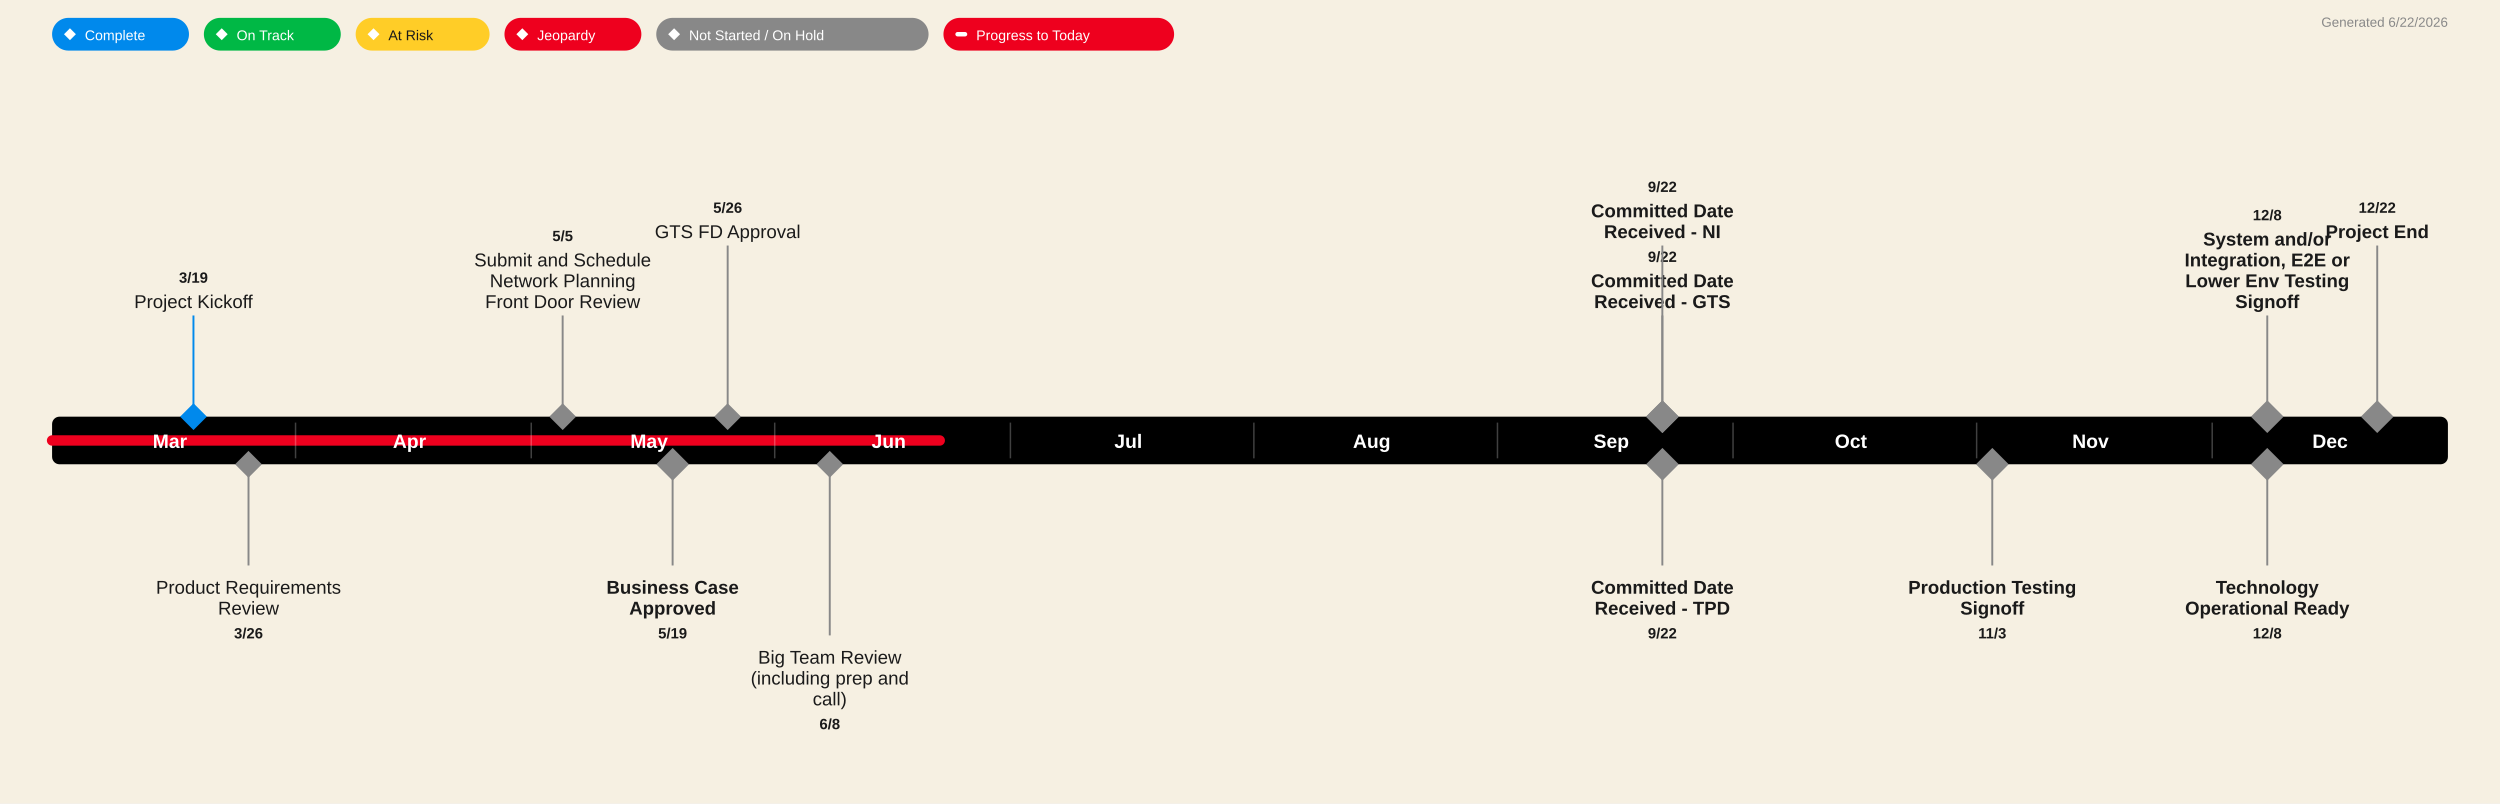
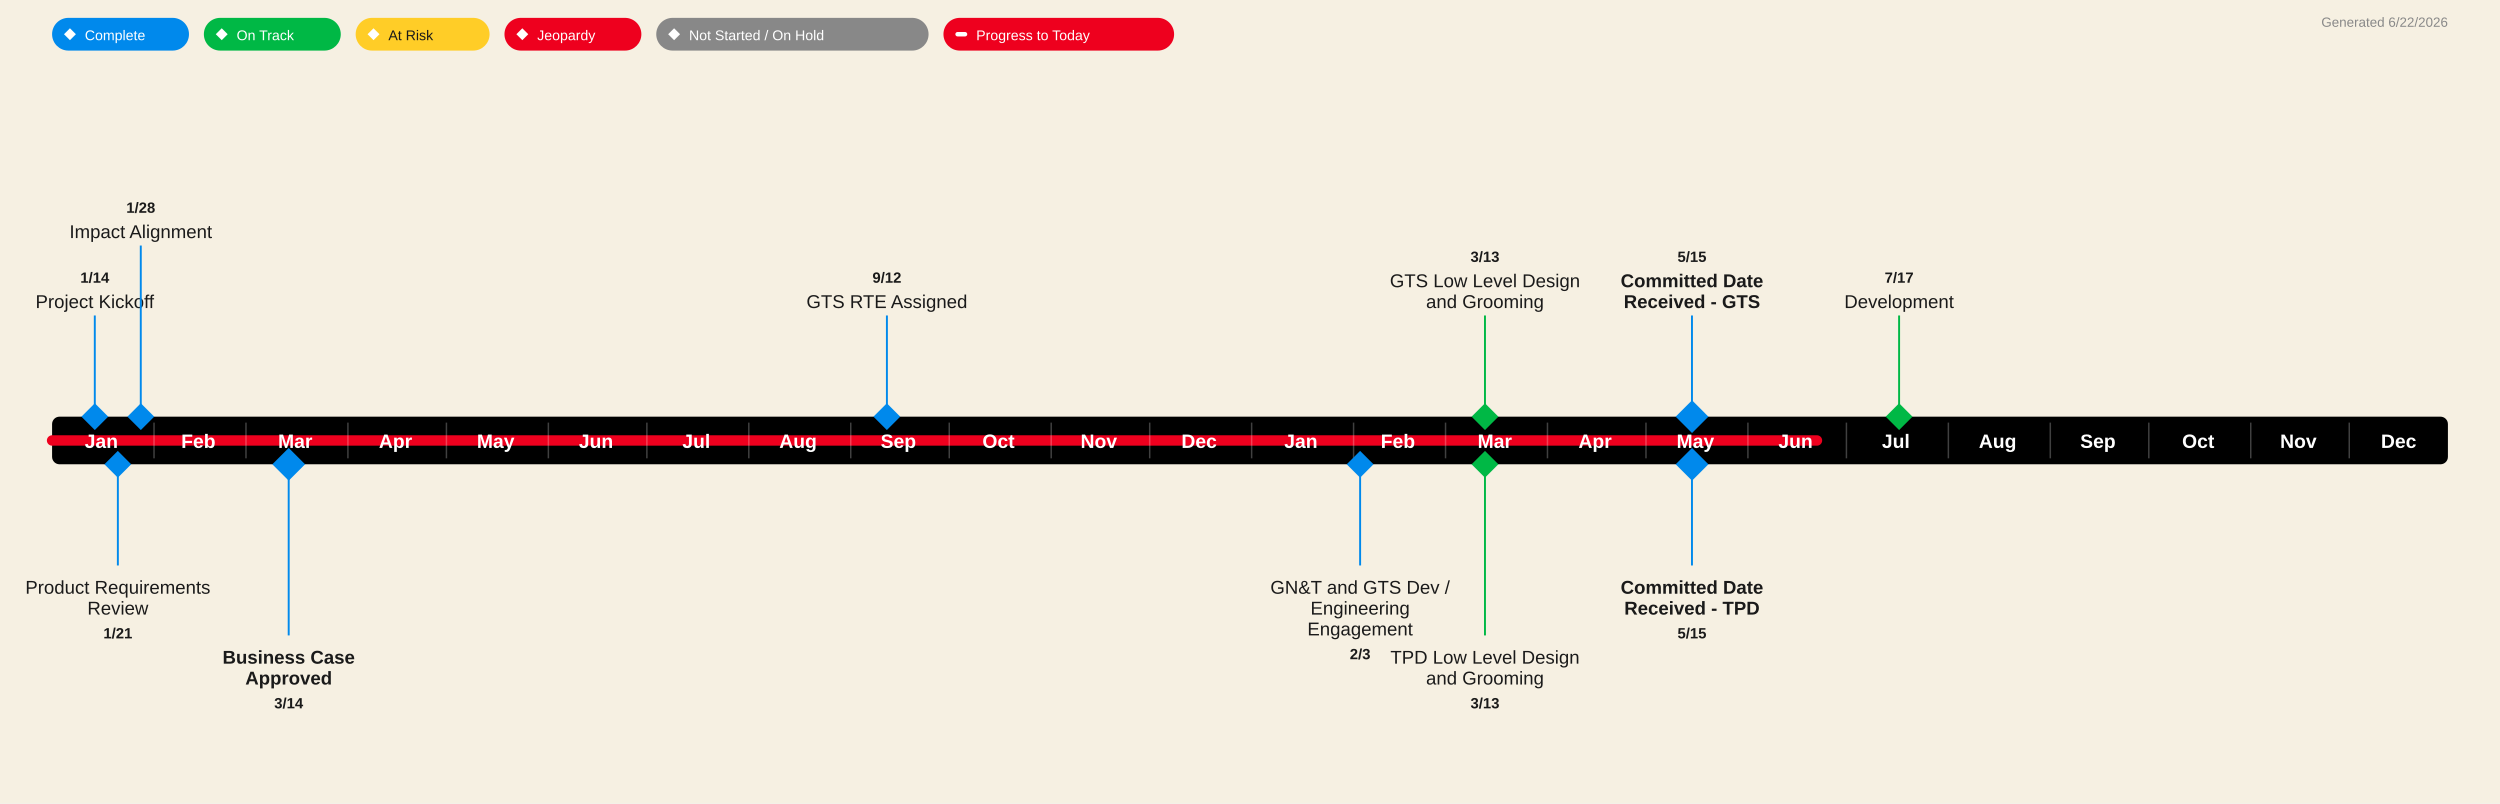
<svg xmlns="http://www.w3.org/2000/svg" width="1680" height="540" viewBox="0 0 1680 540">
  <rect width="1680" height="540" fill="#F6F0E2" />
  <text x="1645.0" y="18.0" text-anchor="end" font-size="9" font-weight="normal" fill="#888888" font-family="Calibri,Arial,sans-serif">Generated 6/22/2026</text>
  <rect x="35" y="280" width="1610" height="32" fill="#000000" rx="5" />
-   <line x1="35" y1="296.0" x2="631.5" y2="296.0" stroke="#EE001E" stroke-width="7" stroke-linecap="round" />
-   <text x="114.2" y="301.0" text-anchor="middle" font-size="13" font-weight="bold" fill="#ffffff" font-family="Calibri,Arial,sans-serif">Mar</text>
-   <line x1="198.6" y1="284" x2="198.6" y2="308" stroke="rgba(255,255,255,0.25)" stroke-width="1" />
-   <text x="275.2" y="301.0" text-anchor="middle" font-size="13" font-weight="bold" fill="#ffffff" font-family="Calibri,Arial,sans-serif">Apr</text>
-   <line x1="357.0" y1="284" x2="357.0" y2="308" stroke="rgba(255,255,255,0.25)" stroke-width="1" />
-   <text x="436.2" y="301.0" text-anchor="middle" font-size="13" font-weight="bold" fill="#ffffff" font-family="Calibri,Arial,sans-serif">May</text>
-   <line x1="520.6" y1="284" x2="520.6" y2="308" stroke="rgba(255,255,255,0.25)" stroke-width="1" />
-   <text x="597.2" y="301.0" text-anchor="middle" font-size="13" font-weight="bold" fill="#ffffff" font-family="Calibri,Arial,sans-serif">Jun</text>
-   <line x1="679.0" y1="284" x2="679.0" y2="308" stroke="rgba(255,255,255,0.25)" stroke-width="1" />
-   <text x="758.2" y="301.0" text-anchor="middle" font-size="13" font-weight="bold" fill="#ffffff" font-family="Calibri,Arial,sans-serif">Jul</text>
-   <line x1="842.6" y1="284" x2="842.6" y2="308" stroke="rgba(255,255,255,0.25)" stroke-width="1" />
-   <text x="921.8" y="301.0" text-anchor="middle" font-size="13" font-weight="bold" fill="#ffffff" font-family="Calibri,Arial,sans-serif">Aug</text>
-   <line x1="1006.3" y1="284" x2="1006.3" y2="308" stroke="rgba(255,255,255,0.25)" stroke-width="1" />
-   <text x="1082.8" y="301.0" text-anchor="middle" font-size="13" font-weight="bold" fill="#ffffff" font-family="Calibri,Arial,sans-serif">Sep</text>
-   <line x1="1164.6" y1="284" x2="1164.6" y2="308" stroke="rgba(255,255,255,0.25)" stroke-width="1" />
-   <text x="1243.8" y="301.0" text-anchor="middle" font-size="13" font-weight="bold" fill="#ffffff" font-family="Calibri,Arial,sans-serif">Oct</text>
-   <line x1="1328.3" y1="284" x2="1328.3" y2="308" stroke="rgba(255,255,255,0.25)" stroke-width="1" />
-   <text x="1404.8" y="301.0" text-anchor="middle" font-size="13" font-weight="bold" fill="#ffffff" font-family="Calibri,Arial,sans-serif">Nov</text>
-   <line x1="1486.6" y1="284" x2="1486.6" y2="308" stroke="rgba(255,255,255,0.25)" stroke-width="1" />
-   <text x="1565.8" y="301.0" text-anchor="middle" font-size="13" font-weight="bold" fill="#ffffff" font-family="Calibri,Arial,sans-serif">Dec</text>
-   <line x1="130.0" y1="280" x2="130.0" y2="212" stroke="#0089EC" stroke-width="1.3" />
-   <polygon points="130.016,271 139.016,280 130.016,289 121.016,280" fill="#0089EC" />
-   <text x="130.0" y="207.0" text-anchor="middle" font-size="12.5" font-weight="normal" fill="#1a1a1a" font-family="Calibri,Arial,sans-serif">Project Kickoff</text>
-   <text x="130.0" y="190.0" text-anchor="middle" font-size="10" font-weight="bold" fill="#1a1a1a" font-family="Calibri,Arial,sans-serif">3/19</text>
-   <line x1="167.0" y1="312" x2="167.0" y2="380" stroke="#888888" stroke-width="1.3" />
-   <polygon points="166.967,303 175.967,312 166.967,321 157.967,312" fill="#888888" />
-   <text x="167.0" y="399.0" text-anchor="middle" font-size="12.5" font-weight="normal" fill="#1a1a1a" font-family="Calibri,Arial,sans-serif">Product Requirements</text>
-   <text x="167.0" y="413.0" text-anchor="middle" font-size="12.5" font-weight="normal" fill="#1a1a1a" font-family="Calibri,Arial,sans-serif">Review</text>
-   <text x="167.0" y="429.0" text-anchor="middle" font-size="10" font-weight="bold" fill="#1a1a1a" font-family="Calibri,Arial,sans-serif">3/26</text>
-   <line x1="378.1" y1="280" x2="378.1" y2="212" stroke="#888888" stroke-width="1.3" />
-   <polygon points="378.115,271 387.115,280 378.115,289 369.115,280" fill="#888888" />
-   <text x="378.1" y="179.0" text-anchor="middle" font-size="12.5" font-weight="normal" fill="#1a1a1a" font-family="Calibri,Arial,sans-serif">Submit and Schedule</text>
-   <text x="378.1" y="193.0" text-anchor="middle" font-size="12.5" font-weight="normal" fill="#1a1a1a" font-family="Calibri,Arial,sans-serif">Network Planning</text>
-   <text x="378.1" y="207.0" text-anchor="middle" font-size="12.5" font-weight="normal" fill="#1a1a1a" font-family="Calibri,Arial,sans-serif">Front Door Review</text>
-   <text x="378.1" y="162.0" text-anchor="middle" font-size="10" font-weight="bold" fill="#1a1a1a" font-family="Calibri,Arial,sans-serif">5/5</text>
-   <line x1="452.0" y1="312" x2="452.0" y2="380" stroke="#888888" stroke-width="1.3" />
-   <polygon points="452.016,301 463.016,312 452.016,323 441.016,312" fill="#888888" />
-   <text x="452.0" y="399.0" text-anchor="middle" font-size="12.5" font-weight="bold" fill="#1a1a1a" font-family="Calibri,Arial,sans-serif">Business Case</text>
-   <text x="452.0" y="413.0" text-anchor="middle" font-size="12.5" font-weight="bold" fill="#1a1a1a" font-family="Calibri,Arial,sans-serif">Approved</text>
-   <text x="452.0" y="429.0" text-anchor="middle" font-size="10" font-weight="bold" fill="#1a1a1a" font-family="Calibri,Arial,sans-serif">5/19</text>
-   <line x1="489.0" y1="280" x2="489.0" y2="165" stroke="#888888" stroke-width="1.3" />
-   <polygon points="488.967,271 497.967,280 488.967,289 479.967,280" fill="#888888" />
-   <text x="489.0" y="160.0" text-anchor="middle" font-size="12.5" font-weight="normal" fill="#1a1a1a" font-family="Calibri,Arial,sans-serif">GTS FD Approval</text>
-   <text x="489.0" y="143.0" text-anchor="middle" font-size="10" font-weight="bold" fill="#1a1a1a" font-family="Calibri,Arial,sans-serif">5/26</text>
-   <line x1="557.6" y1="312" x2="557.6" y2="427" stroke="#888888" stroke-width="1.3" />
-   <polygon points="557.59,303 566.59,312 557.59,321 548.59,312" fill="#888888" />
-   <text x="557.6" y="446.0" text-anchor="middle" font-size="12.5" font-weight="normal" fill="#1a1a1a" font-family="Calibri,Arial,sans-serif">Big Team Review</text>
-   <text x="557.6" y="460.0" text-anchor="middle" font-size="12.5" font-weight="normal" fill="#1a1a1a" font-family="Calibri,Arial,sans-serif">(including prep and</text>
-   <text x="557.6" y="474.0" text-anchor="middle" font-size="12.5" font-weight="normal" fill="#1a1a1a" font-family="Calibri,Arial,sans-serif">call)</text>
-   <text x="557.6" y="490.0" text-anchor="middle" font-size="10" font-weight="bold" fill="#1a1a1a" font-family="Calibri,Arial,sans-serif">6/8</text>
-   <line x1="1117.1" y1="280" x2="1117.1" y2="212" stroke="#888888" stroke-width="1.3" />
-   <polygon points="1117.131,269 1128.131,280 1117.131,291 1106.131,280" fill="#888888" />
-   <text x="1117.1" y="193.0" text-anchor="middle" font-size="12.5" font-weight="bold" fill="#1a1a1a" font-family="Calibri,Arial,sans-serif">Committed Date</text>
-   <text x="1117.1" y="207.0" text-anchor="middle" font-size="12.5" font-weight="bold" fill="#1a1a1a" font-family="Calibri,Arial,sans-serif">Received - GTS</text>
-   <text x="1117.1" y="176.0" text-anchor="middle" font-size="10" font-weight="bold" fill="#1a1a1a" font-family="Calibri,Arial,sans-serif">9/22</text>
-   <line x1="1117.1" y1="312" x2="1117.1" y2="380" stroke="#888888" stroke-width="1.3" />
-   <polygon points="1117.131,301 1128.131,312 1117.131,323 1106.131,312" fill="#888888" />
-   <text x="1117.1" y="399.0" text-anchor="middle" font-size="12.5" font-weight="bold" fill="#1a1a1a" font-family="Calibri,Arial,sans-serif">Committed Date</text>
-   <text x="1117.1" y="413.0" text-anchor="middle" font-size="12.5" font-weight="bold" fill="#1a1a1a" font-family="Calibri,Arial,sans-serif">Received - TPD</text>
-   <text x="1117.1" y="429.0" text-anchor="middle" font-size="10" font-weight="bold" fill="#1a1a1a" font-family="Calibri,Arial,sans-serif">9/22</text>
-   <line x1="1117.1" y1="280" x2="1117.1" y2="165" stroke="#888888" stroke-width="1.3" />
-   <polygon points="1117.131,269 1128.131,280 1117.131,291 1106.131,280" fill="#888888" />
-   <text x="1117.1" y="146.0" text-anchor="middle" font-size="12.5" font-weight="bold" fill="#1a1a1a" font-family="Calibri,Arial,sans-serif">Committed Date</text>
-   <text x="1117.1" y="160.0" text-anchor="middle" font-size="12.5" font-weight="bold" fill="#1a1a1a" font-family="Calibri,Arial,sans-serif">Received - NI</text>
-   <text x="1117.1" y="129.0" text-anchor="middle" font-size="10" font-weight="bold" fill="#1a1a1a" font-family="Calibri,Arial,sans-serif">9/22</text>
-   <line x1="1338.8" y1="312" x2="1338.8" y2="380" stroke="#888888" stroke-width="1.3" />
-   <polygon points="1338.836,301 1349.836,312 1338.836,323 1327.836,312" fill="#888888" />
-   <text x="1338.8" y="399.0" text-anchor="middle" font-size="12.5" font-weight="bold" fill="#1a1a1a" font-family="Calibri,Arial,sans-serif">Production Testing</text>
-   <text x="1338.8" y="413.0" text-anchor="middle" font-size="12.5" font-weight="bold" fill="#1a1a1a" font-family="Calibri,Arial,sans-serif">Signoff</text>
-   <text x="1338.8" y="429.0" text-anchor="middle" font-size="10" font-weight="bold" fill="#1a1a1a" font-family="Calibri,Arial,sans-serif">11/3</text>
-   <line x1="1523.6" y1="280" x2="1523.6" y2="212" stroke="#888888" stroke-width="1.3" />
-   <polygon points="1523.59,269 1534.59,280 1523.59,291 1512.59,280" fill="#888888" />
-   <text x="1523.6" y="165.0" text-anchor="middle" font-size="12.5" font-weight="bold" fill="#1a1a1a" font-family="Calibri,Arial,sans-serif">System and/or</text>
-   <text x="1523.6" y="179.0" text-anchor="middle" font-size="12.5" font-weight="bold" fill="#1a1a1a" font-family="Calibri,Arial,sans-serif">Integration, E2E or</text>
-   <text x="1523.6" y="193.0" text-anchor="middle" font-size="12.5" font-weight="bold" fill="#1a1a1a" font-family="Calibri,Arial,sans-serif">Lower Env  Testing</text>
-   <text x="1523.6" y="207.0" text-anchor="middle" font-size="12.5" font-weight="bold" fill="#1a1a1a" font-family="Calibri,Arial,sans-serif">Signoff</text>
-   <text x="1523.6" y="148.0" text-anchor="middle" font-size="10" font-weight="bold" fill="#1a1a1a" font-family="Calibri,Arial,sans-serif">12/8</text>
-   <line x1="1523.6" y1="312" x2="1523.6" y2="380" stroke="#888888" stroke-width="1.3" />
-   <polygon points="1523.59,301 1534.59,312 1523.59,323 1512.59,312" fill="#888888" />
-   <text x="1523.6" y="399.0" text-anchor="middle" font-size="12.5" font-weight="bold" fill="#1a1a1a" font-family="Calibri,Arial,sans-serif">Technology</text>
-   <text x="1523.6" y="413.0" text-anchor="middle" font-size="12.5" font-weight="bold" fill="#1a1a1a" font-family="Calibri,Arial,sans-serif">Operational Ready</text>
-   <text x="1523.6" y="429.0" text-anchor="middle" font-size="10" font-weight="bold" fill="#1a1a1a" font-family="Calibri,Arial,sans-serif">12/8</text>
-   <line x1="1597.5" y1="280" x2="1597.5" y2="165" stroke="#888888" stroke-width="1.3" />
-   <polygon points="1597.492,269 1608.492,280 1597.492,291 1586.492,280" fill="#888888" />
-   <text x="1597.5" y="160.0" text-anchor="middle" font-size="12.5" font-weight="bold" fill="#1a1a1a" font-family="Calibri,Arial,sans-serif">Project End</text>
-   <text x="1597.5" y="143.0" text-anchor="middle" font-size="10" font-weight="bold" fill="#1a1a1a" font-family="Calibri,Arial,sans-serif">12/22</text>
+   <line x1="35" y1="296.0" x2="1221.0" y2="296.0" stroke="#EE001E" stroke-width="7" stroke-linecap="round" />
+   <text x="68.1" y="301.0" text-anchor="middle" font-size="13" font-weight="bold" fill="#ffffff" font-family="Calibri,Arial,sans-serif">Jan</text>
+   <line x1="103.5" y1="284" x2="103.5" y2="308" stroke="rgba(255,255,255,0.25)" stroke-width="1" />
+   <text x="133.3" y="301.0" text-anchor="middle" font-size="13" font-weight="bold" fill="#ffffff" font-family="Calibri,Arial,sans-serif">Feb</text>
+   <line x1="165.3" y1="284" x2="165.3" y2="308" stroke="rgba(255,255,255,0.25)" stroke-width="1" />
+   <text x="198.4" y="301.0" text-anchor="middle" font-size="13" font-weight="bold" fill="#ffffff" font-family="Calibri,Arial,sans-serif">Mar</text>
+   <line x1="233.8" y1="284" x2="233.8" y2="308" stroke="rgba(255,255,255,0.25)" stroke-width="1" />
+   <text x="265.8" y="301.0" text-anchor="middle" font-size="13" font-weight="bold" fill="#ffffff" font-family="Calibri,Arial,sans-serif">Apr</text>
+   <line x1="300.0" y1="284" x2="300.0" y2="308" stroke="rgba(255,255,255,0.25)" stroke-width="1" />
+   <text x="333.1" y="301.0" text-anchor="middle" font-size="13" font-weight="bold" fill="#ffffff" font-family="Calibri,Arial,sans-serif">May</text>
+   <line x1="368.5" y1="284" x2="368.5" y2="308" stroke="rgba(255,255,255,0.25)" stroke-width="1" />
+   <text x="400.5" y="301.0" text-anchor="middle" font-size="13" font-weight="bold" fill="#ffffff" font-family="Calibri,Arial,sans-serif">Jun</text>
+   <line x1="434.7" y1="284" x2="434.7" y2="308" stroke="rgba(255,255,255,0.25)" stroke-width="1" />
+   <text x="467.9" y="301.0" text-anchor="middle" font-size="13" font-weight="bold" fill="#ffffff" font-family="Calibri,Arial,sans-serif">Jul</text>
+   <line x1="503.2" y1="284" x2="503.2" y2="308" stroke="rgba(255,255,255,0.25)" stroke-width="1" />
+   <text x="536.3" y="301.0" text-anchor="middle" font-size="13" font-weight="bold" fill="#ffffff" font-family="Calibri,Arial,sans-serif">Aug</text>
+   <line x1="571.7" y1="284" x2="571.7" y2="308" stroke="rgba(255,255,255,0.25)" stroke-width="1" />
+   <text x="603.7" y="301.0" text-anchor="middle" font-size="13" font-weight="bold" fill="#ffffff" font-family="Calibri,Arial,sans-serif">Sep</text>
+   <line x1="637.9" y1="284" x2="637.9" y2="308" stroke="rgba(255,255,255,0.25)" stroke-width="1" />
+   <text x="671.0" y="301.0" text-anchor="middle" font-size="13" font-weight="bold" fill="#ffffff" font-family="Calibri,Arial,sans-serif">Oct</text>
+   <line x1="706.4" y1="284" x2="706.4" y2="308" stroke="rgba(255,255,255,0.25)" stroke-width="1" />
+   <text x="738.4" y="301.0" text-anchor="middle" font-size="13" font-weight="bold" fill="#ffffff" font-family="Calibri,Arial,sans-serif">Nov</text>
+   <line x1="772.6" y1="284" x2="772.6" y2="308" stroke="rgba(255,255,255,0.25)" stroke-width="1" />
+   <text x="805.8" y="301.0" text-anchor="middle" font-size="13" font-weight="bold" fill="#ffffff" font-family="Calibri,Arial,sans-serif">Dec</text>
+   <line x1="841.1" y1="284" x2="841.1" y2="308" stroke="rgba(255,255,255,0.25)" stroke-width="1" />
+   <text x="874.2" y="301.0" text-anchor="middle" font-size="13" font-weight="bold" fill="#ffffff" font-family="Calibri,Arial,sans-serif">Jan</text>
+   <line x1="909.6" y1="284" x2="909.6" y2="308" stroke="rgba(255,255,255,0.25)" stroke-width="1" />
+   <text x="939.4" y="301.0" text-anchor="middle" font-size="13" font-weight="bold" fill="#ffffff" font-family="Calibri,Arial,sans-serif">Feb</text>
+   <line x1="971.4" y1="284" x2="971.4" y2="308" stroke="rgba(255,255,255,0.25)" stroke-width="1" />
+   <text x="1004.5" y="301.0" text-anchor="middle" font-size="13" font-weight="bold" fill="#ffffff" font-family="Calibri,Arial,sans-serif">Mar</text>
+   <line x1="1039.9" y1="284" x2="1039.9" y2="308" stroke="rgba(255,255,255,0.25)" stroke-width="1" />
+   <text x="1071.9" y="301.0" text-anchor="middle" font-size="13" font-weight="bold" fill="#ffffff" font-family="Calibri,Arial,sans-serif">Apr</text>
+   <line x1="1106.1" y1="284" x2="1106.1" y2="308" stroke="rgba(255,255,255,0.25)" stroke-width="1" />
+   <text x="1139.3" y="301.0" text-anchor="middle" font-size="13" font-weight="bold" fill="#ffffff" font-family="Calibri,Arial,sans-serif">May</text>
+   <line x1="1174.6" y1="284" x2="1174.6" y2="308" stroke="rgba(255,255,255,0.25)" stroke-width="1" />
+   <text x="1206.6" y="301.0" text-anchor="middle" font-size="13" font-weight="bold" fill="#ffffff" font-family="Calibri,Arial,sans-serif">Jun</text>
+   <line x1="1240.8" y1="284" x2="1240.8" y2="308" stroke="rgba(255,255,255,0.25)" stroke-width="1" />
+   <text x="1274.0" y="301.0" text-anchor="middle" font-size="13" font-weight="bold" fill="#ffffff" font-family="Calibri,Arial,sans-serif">Jul</text>
+   <line x1="1309.3" y1="284" x2="1309.3" y2="308" stroke="rgba(255,255,255,0.25)" stroke-width="1" />
+   <text x="1342.4" y="301.0" text-anchor="middle" font-size="13" font-weight="bold" fill="#ffffff" font-family="Calibri,Arial,sans-serif">Aug</text>
+   <line x1="1377.8" y1="284" x2="1377.8" y2="308" stroke="rgba(255,255,255,0.25)" stroke-width="1" />
+   <text x="1409.8" y="301.0" text-anchor="middle" font-size="13" font-weight="bold" fill="#ffffff" font-family="Calibri,Arial,sans-serif">Sep</text>
+   <line x1="1444.0" y1="284" x2="1444.0" y2="308" stroke="rgba(255,255,255,0.25)" stroke-width="1" />
+   <text x="1477.2" y="301.0" text-anchor="middle" font-size="13" font-weight="bold" fill="#ffffff" font-family="Calibri,Arial,sans-serif">Oct</text>
+   <line x1="1512.5" y1="284" x2="1512.5" y2="308" stroke="rgba(255,255,255,0.25)" stroke-width="1" />
+   <text x="1544.5" y="301.0" text-anchor="middle" font-size="13" font-weight="bold" fill="#ffffff" font-family="Calibri,Arial,sans-serif">Nov</text>
+   <line x1="1578.7" y1="284" x2="1578.7" y2="308" stroke="rgba(255,255,255,0.25)" stroke-width="1" />
+   <text x="1611.9" y="301.0" text-anchor="middle" font-size="13" font-weight="bold" fill="#ffffff" font-family="Calibri,Arial,sans-serif">Dec</text>
+   <line x1="63.7" y1="280" x2="63.7" y2="212" stroke="#0089EC" stroke-width="1.3" />
+   <polygon points="63.711,271 72.711,280 63.711,289 54.711,280" fill="#0089EC" />
+   <text x="63.7" y="207.0" text-anchor="middle" font-size="12.5" font-weight="normal" fill="#1a1a1a" font-family="Calibri,Arial,sans-serif">Project Kickoff</text>
+   <text x="63.7" y="190.0" text-anchor="middle" font-size="10" font-weight="bold" fill="#1a1a1a" font-family="Calibri,Arial,sans-serif">1/14</text>
+   <line x1="79.2" y1="312" x2="79.2" y2="380" stroke="#0089EC" stroke-width="1.3" />
+   <polygon points="79.17,303 88.17,312 79.17,321 70.17,312" fill="#0089EC" />
+   <text x="79.2" y="399.0" text-anchor="middle" font-size="12.5" font-weight="normal" fill="#1a1a1a" font-family="Calibri,Arial,sans-serif">Product Requirements</text>
+   <text x="79.2" y="413.0" text-anchor="middle" font-size="12.5" font-weight="normal" fill="#1a1a1a" font-family="Calibri,Arial,sans-serif">Review</text>
+   <text x="79.2" y="429.0" text-anchor="middle" font-size="10" font-weight="bold" fill="#1a1a1a" font-family="Calibri,Arial,sans-serif">1/21</text>
+   <line x1="94.6" y1="280" x2="94.6" y2="165" stroke="#0089EC" stroke-width="1.3" />
+   <polygon points="94.63,271 103.63,280 94.63,289 85.63,280" fill="#0089EC" />
+   <text x="94.6" y="160.0" text-anchor="middle" font-size="12.5" font-weight="normal" fill="#1a1a1a" font-family="Calibri,Arial,sans-serif">Impact Alignment</text>
+   <text x="94.6" y="143.0" text-anchor="middle" font-size="10" font-weight="bold" fill="#1a1a1a" font-family="Calibri,Arial,sans-serif">1/28</text>
+   <line x1="194.0" y1="312" x2="194.0" y2="427" stroke="#0089EC" stroke-width="1.3" />
+   <polygon points="194.012,301 205.012,312 194.012,323 183.012,312" fill="#0089EC" />
+   <text x="194.0" y="446.0" text-anchor="middle" font-size="12.5" font-weight="bold" fill="#1a1a1a" font-family="Calibri,Arial,sans-serif">Business Case</text>
+   <text x="194.0" y="460.0" text-anchor="middle" font-size="12.5" font-weight="bold" fill="#1a1a1a" font-family="Calibri,Arial,sans-serif">Approved</text>
+   <text x="194.0" y="476.0" text-anchor="middle" font-size="10" font-weight="bold" fill="#1a1a1a" font-family="Calibri,Arial,sans-serif">3/14</text>
+   <line x1="596.0" y1="280" x2="596.0" y2="212" stroke="#0089EC" stroke-width="1.3" />
+   <polygon points="595.96,271 604.96,280 595.96,289 586.96,280" fill="#0089EC" />
+   <text x="596.0" y="207.0" text-anchor="middle" font-size="12.5" font-weight="normal" fill="#1a1a1a" font-family="Calibri,Arial,sans-serif">GTS RTE Assigned</text>
+   <text x="596.0" y="190.0" text-anchor="middle" font-size="10" font-weight="bold" fill="#1a1a1a" font-family="Calibri,Arial,sans-serif">9/12</text>
+   <line x1="914.0" y1="312" x2="914.0" y2="380" stroke="#0089EC" stroke-width="1.3" />
+   <polygon points="913.985,303 922.985,312 913.985,321 904.985,312" fill="#0089EC" />
+   <text x="914.0" y="399.0" text-anchor="middle" font-size="12.5" font-weight="normal" fill="#1a1a1a" font-family="Calibri,Arial,sans-serif">GN&amp;T and GTS Dev /</text>
+   <text x="914.0" y="413.0" text-anchor="middle" font-size="12.5" font-weight="normal" fill="#1a1a1a" font-family="Calibri,Arial,sans-serif">Engineering</text>
+   <text x="914.0" y="427.0" text-anchor="middle" font-size="12.5" font-weight="normal" fill="#1a1a1a" font-family="Calibri,Arial,sans-serif">Engagement</text>
+   <text x="914.0" y="443.0" text-anchor="middle" font-size="10" font-weight="bold" fill="#1a1a1a" font-family="Calibri,Arial,sans-serif">2/3</text>
+   <line x1="997.9" y1="280" x2="997.9" y2="212" stroke="#00B845" stroke-width="1.3" />
+   <polygon points="997.908,271 1006.908,280 997.908,289 988.908,280" fill="#00B845" />
+   <text x="997.9" y="193.0" text-anchor="middle" font-size="12.5" font-weight="normal" fill="#1a1a1a" font-family="Calibri,Arial,sans-serif">GTS Low Level Design</text>
+   <text x="997.9" y="207.0" text-anchor="middle" font-size="12.5" font-weight="normal" fill="#1a1a1a" font-family="Calibri,Arial,sans-serif">and Grooming</text>
+   <text x="997.9" y="176.0" text-anchor="middle" font-size="10" font-weight="bold" fill="#1a1a1a" font-family="Calibri,Arial,sans-serif">3/13</text>
+   <line x1="997.9" y1="312" x2="997.9" y2="427" stroke="#00B845" stroke-width="1.3" />
+   <polygon points="997.908,303 1006.908,312 997.908,321 988.908,312" fill="#00B845" />
+   <text x="997.9" y="446.0" text-anchor="middle" font-size="12.5" font-weight="normal" fill="#1a1a1a" font-family="Calibri,Arial,sans-serif">TPD Low Level Design</text>
+   <text x="997.9" y="460.0" text-anchor="middle" font-size="12.5" font-weight="normal" fill="#1a1a1a" font-family="Calibri,Arial,sans-serif">and Grooming</text>
+   <text x="997.9" y="476.0" text-anchor="middle" font-size="10" font-weight="bold" fill="#1a1a1a" font-family="Calibri,Arial,sans-serif">3/13</text>
+   <line x1="1137.0" y1="280" x2="1137.0" y2="212" stroke="#0089EC" stroke-width="1.3" />
+   <polygon points="1137.044,269 1148.044,280 1137.044,291 1126.044,280" fill="#0089EC" />
+   <text x="1137.0" y="193.0" text-anchor="middle" font-size="12.5" font-weight="bold" fill="#1a1a1a" font-family="Calibri,Arial,sans-serif">Committed Date</text>
+   <text x="1137.0" y="207.0" text-anchor="middle" font-size="12.5" font-weight="bold" fill="#1a1a1a" font-family="Calibri,Arial,sans-serif">Received - GTS</text>
+   <text x="1137.0" y="176.0" text-anchor="middle" font-size="10" font-weight="bold" fill="#1a1a1a" font-family="Calibri,Arial,sans-serif">5/15</text>
+   <line x1="1137.0" y1="312" x2="1137.0" y2="380" stroke="#0089EC" stroke-width="1.3" />
+   <polygon points="1137.044,301 1148.044,312 1137.044,323 1126.044,312" fill="#0089EC" />
+   <text x="1137.0" y="399.0" text-anchor="middle" font-size="12.5" font-weight="bold" fill="#1a1a1a" font-family="Calibri,Arial,sans-serif">Committed Date</text>
+   <text x="1137.0" y="413.0" text-anchor="middle" font-size="12.5" font-weight="bold" fill="#1a1a1a" font-family="Calibri,Arial,sans-serif">Received - TPD</text>
+   <text x="1137.0" y="429.0" text-anchor="middle" font-size="10" font-weight="bold" fill="#1a1a1a" font-family="Calibri,Arial,sans-serif">5/15</text>
+   <line x1="1276.2" y1="280" x2="1276.2" y2="212" stroke="#00B845" stroke-width="1.3" />
+   <polygon points="1276.18,271 1285.18,280 1276.18,289 1267.18,280" fill="#00B845" />
+   <text x="1276.2" y="207.0" text-anchor="middle" font-size="12.5" font-weight="normal" fill="#1a1a1a" font-family="Calibri,Arial,sans-serif">Development</text>
+   <text x="1276.2" y="190.0" text-anchor="middle" font-size="10" font-weight="bold" fill="#1a1a1a" font-family="Calibri,Arial,sans-serif">7/17</text>
  <rect x="35.0" y="12" width="92" height="22" rx="11" fill="#0089EC" />
  <polygon points="47.0,19.0 51.0,23.0 47.0,27.0 43.0,23.0" fill="#ffffff" />
  <text x="57.0" y="27.0" text-anchor="start" font-size="9.5" font-weight="normal" fill="#ffffff" font-family="Calibri,Arial,sans-serif">Complete</text>
  <rect x="137.0" y="12" width="92" height="22" rx="11" fill="#00B845" />
  <polygon points="149.0,19.0 153.0,23.0 149.0,27.0 145.0,23.0" fill="#ffffff" />
  <text x="159.0" y="27.0" text-anchor="start" font-size="9.5" font-weight="normal" fill="#ffffff" font-family="Calibri,Arial,sans-serif">On Track</text>
  <rect x="239.0" y="12" width="90" height="22" rx="11" fill="#FFCD27" />
  <polygon points="251.0,19.0 255.0,23.0 251.0,27.0 247.0,23.0" fill="#ffffff" />
  <text x="261.0" y="27.0" text-anchor="start" font-size="9.5" font-weight="normal" fill="#1a1a1a" font-family="Calibri,Arial,sans-serif">At Risk</text>
  <rect x="339.0" y="12" width="92" height="22" rx="11" fill="#EE001E" />
  <polygon points="351.0,19.0 355.0,23.0 351.0,27.0 347.0,23.0" fill="#ffffff" />
  <text x="361.0" y="27.0" text-anchor="start" font-size="9.5" font-weight="normal" fill="#ffffff" font-family="Calibri,Arial,sans-serif">Jeopardy</text>
  <rect x="441.0" y="12" width="183" height="22" rx="11" fill="#888888" />
  <polygon points="453.0,19.0 457.0,23.0 453.0,27.0 449.0,23.0" fill="#ffffff" />
  <text x="463.0" y="27.0" text-anchor="start" font-size="9.5" font-weight="normal" fill="#ffffff" font-family="Calibri,Arial,sans-serif">Not Started / On Hold</text>
  <rect x="634.0" y="12" width="155" height="22" rx="11" fill="#EE001E" />
  <rect x="642.0" y="21.5" width="8" height="3" rx="1.5" fill="#ffffff" />
  <text x="656.0" y="27.0" text-anchor="start" font-size="9.5" font-weight="normal" fill="#ffffff" font-family="Calibri,Arial,sans-serif">Progress to Today</text>
</svg>
